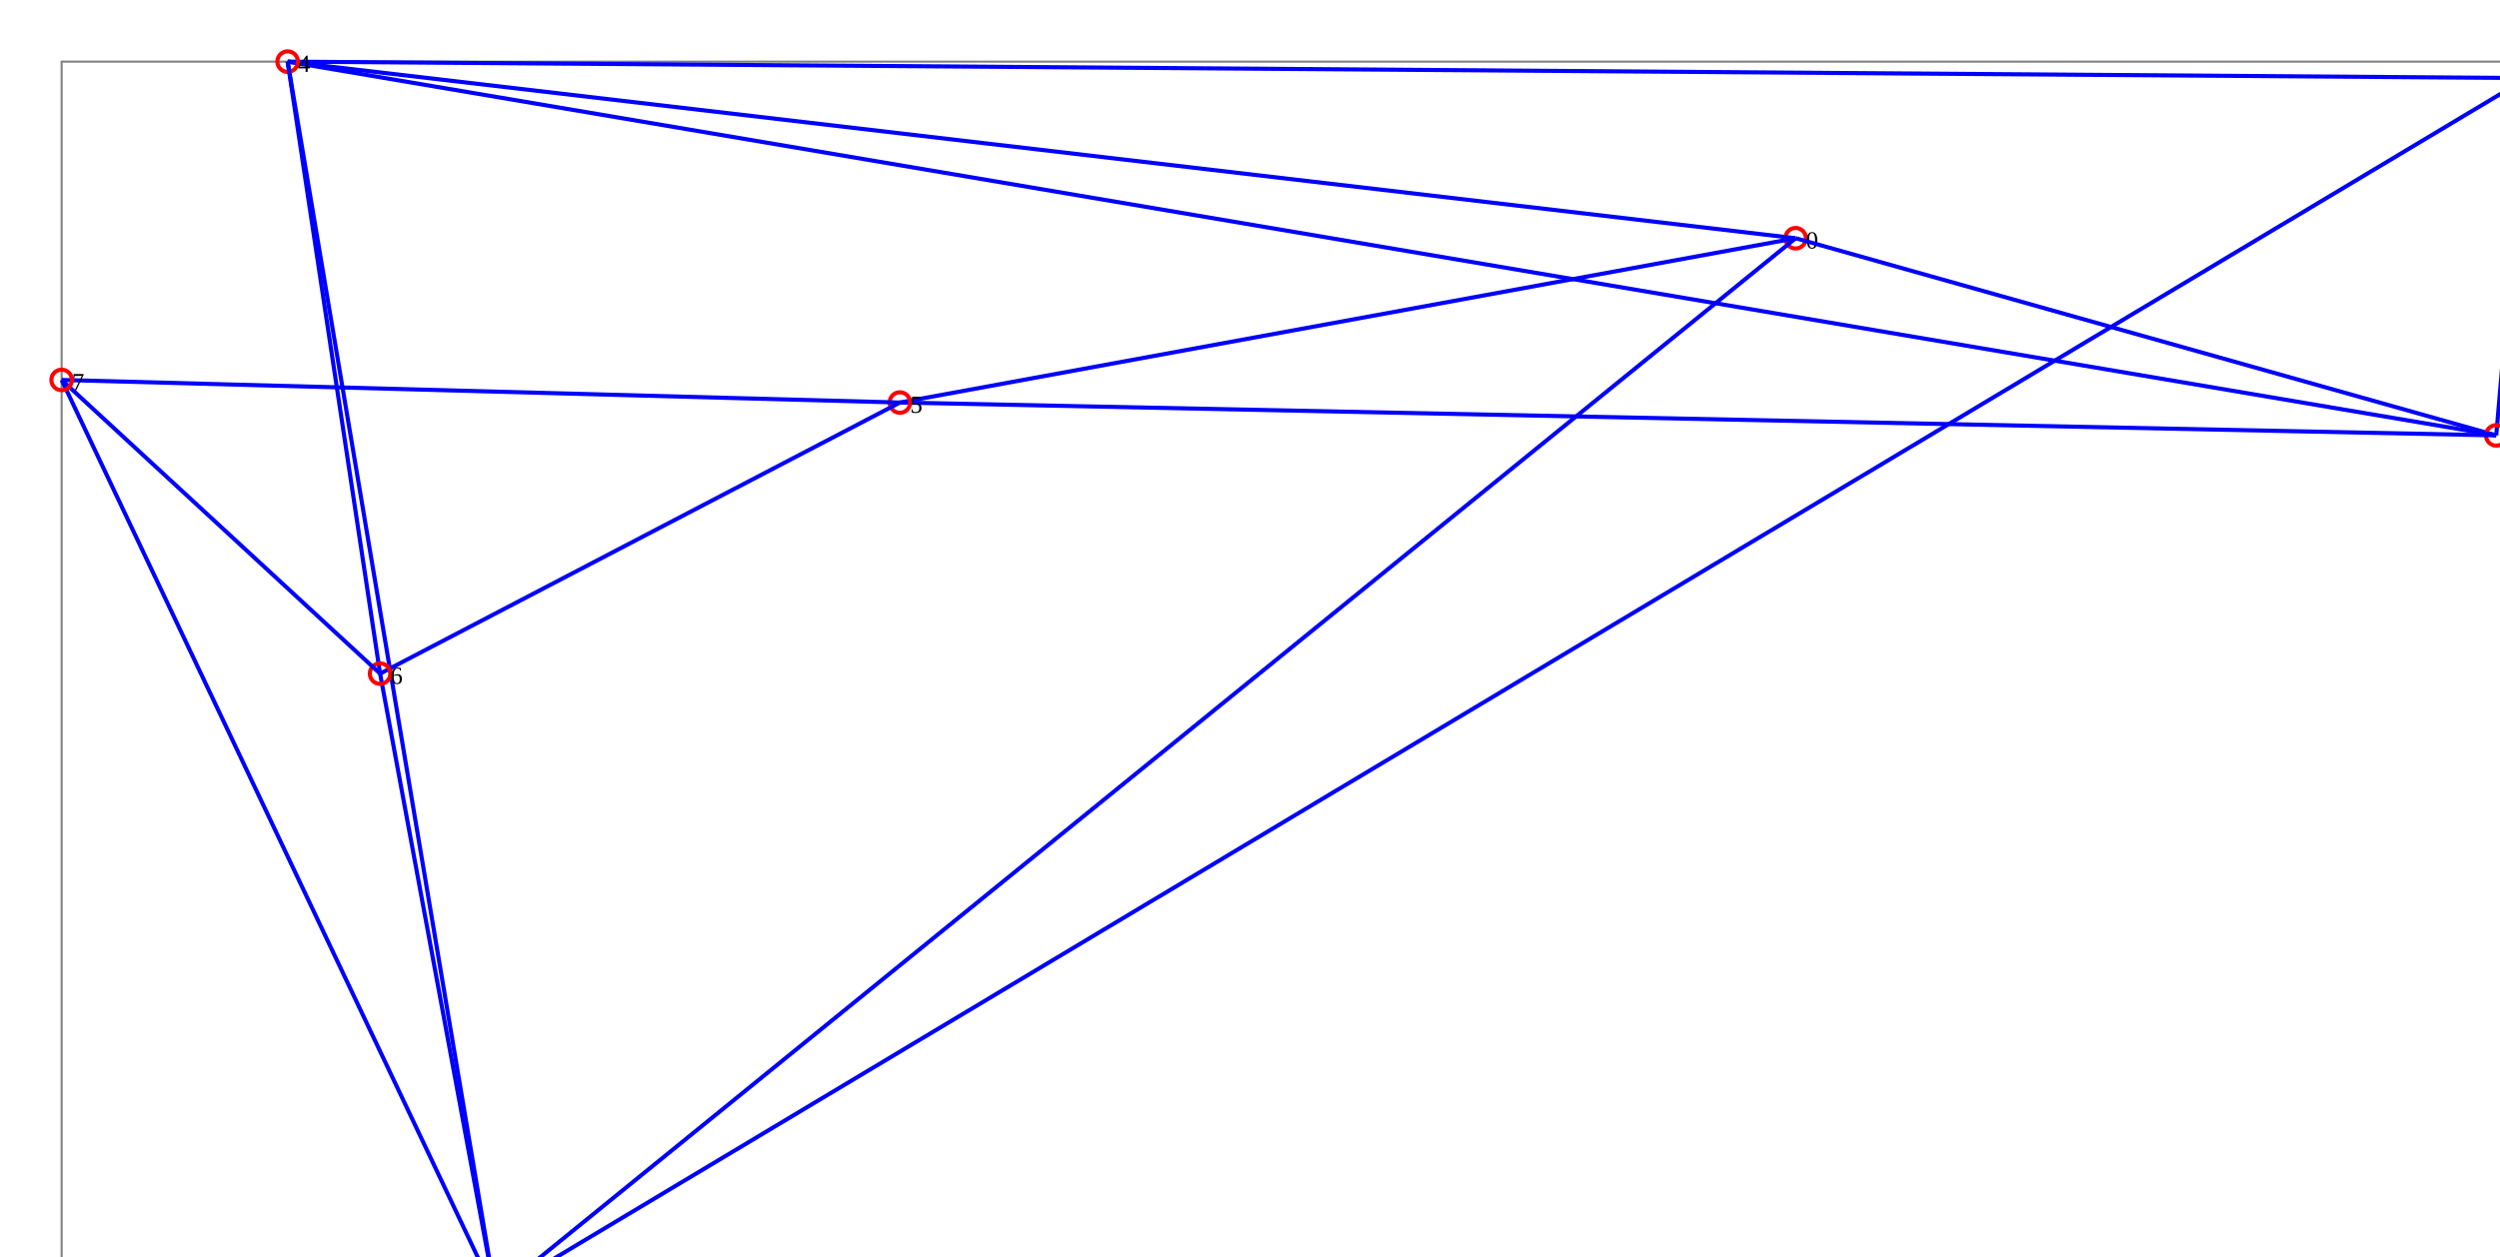
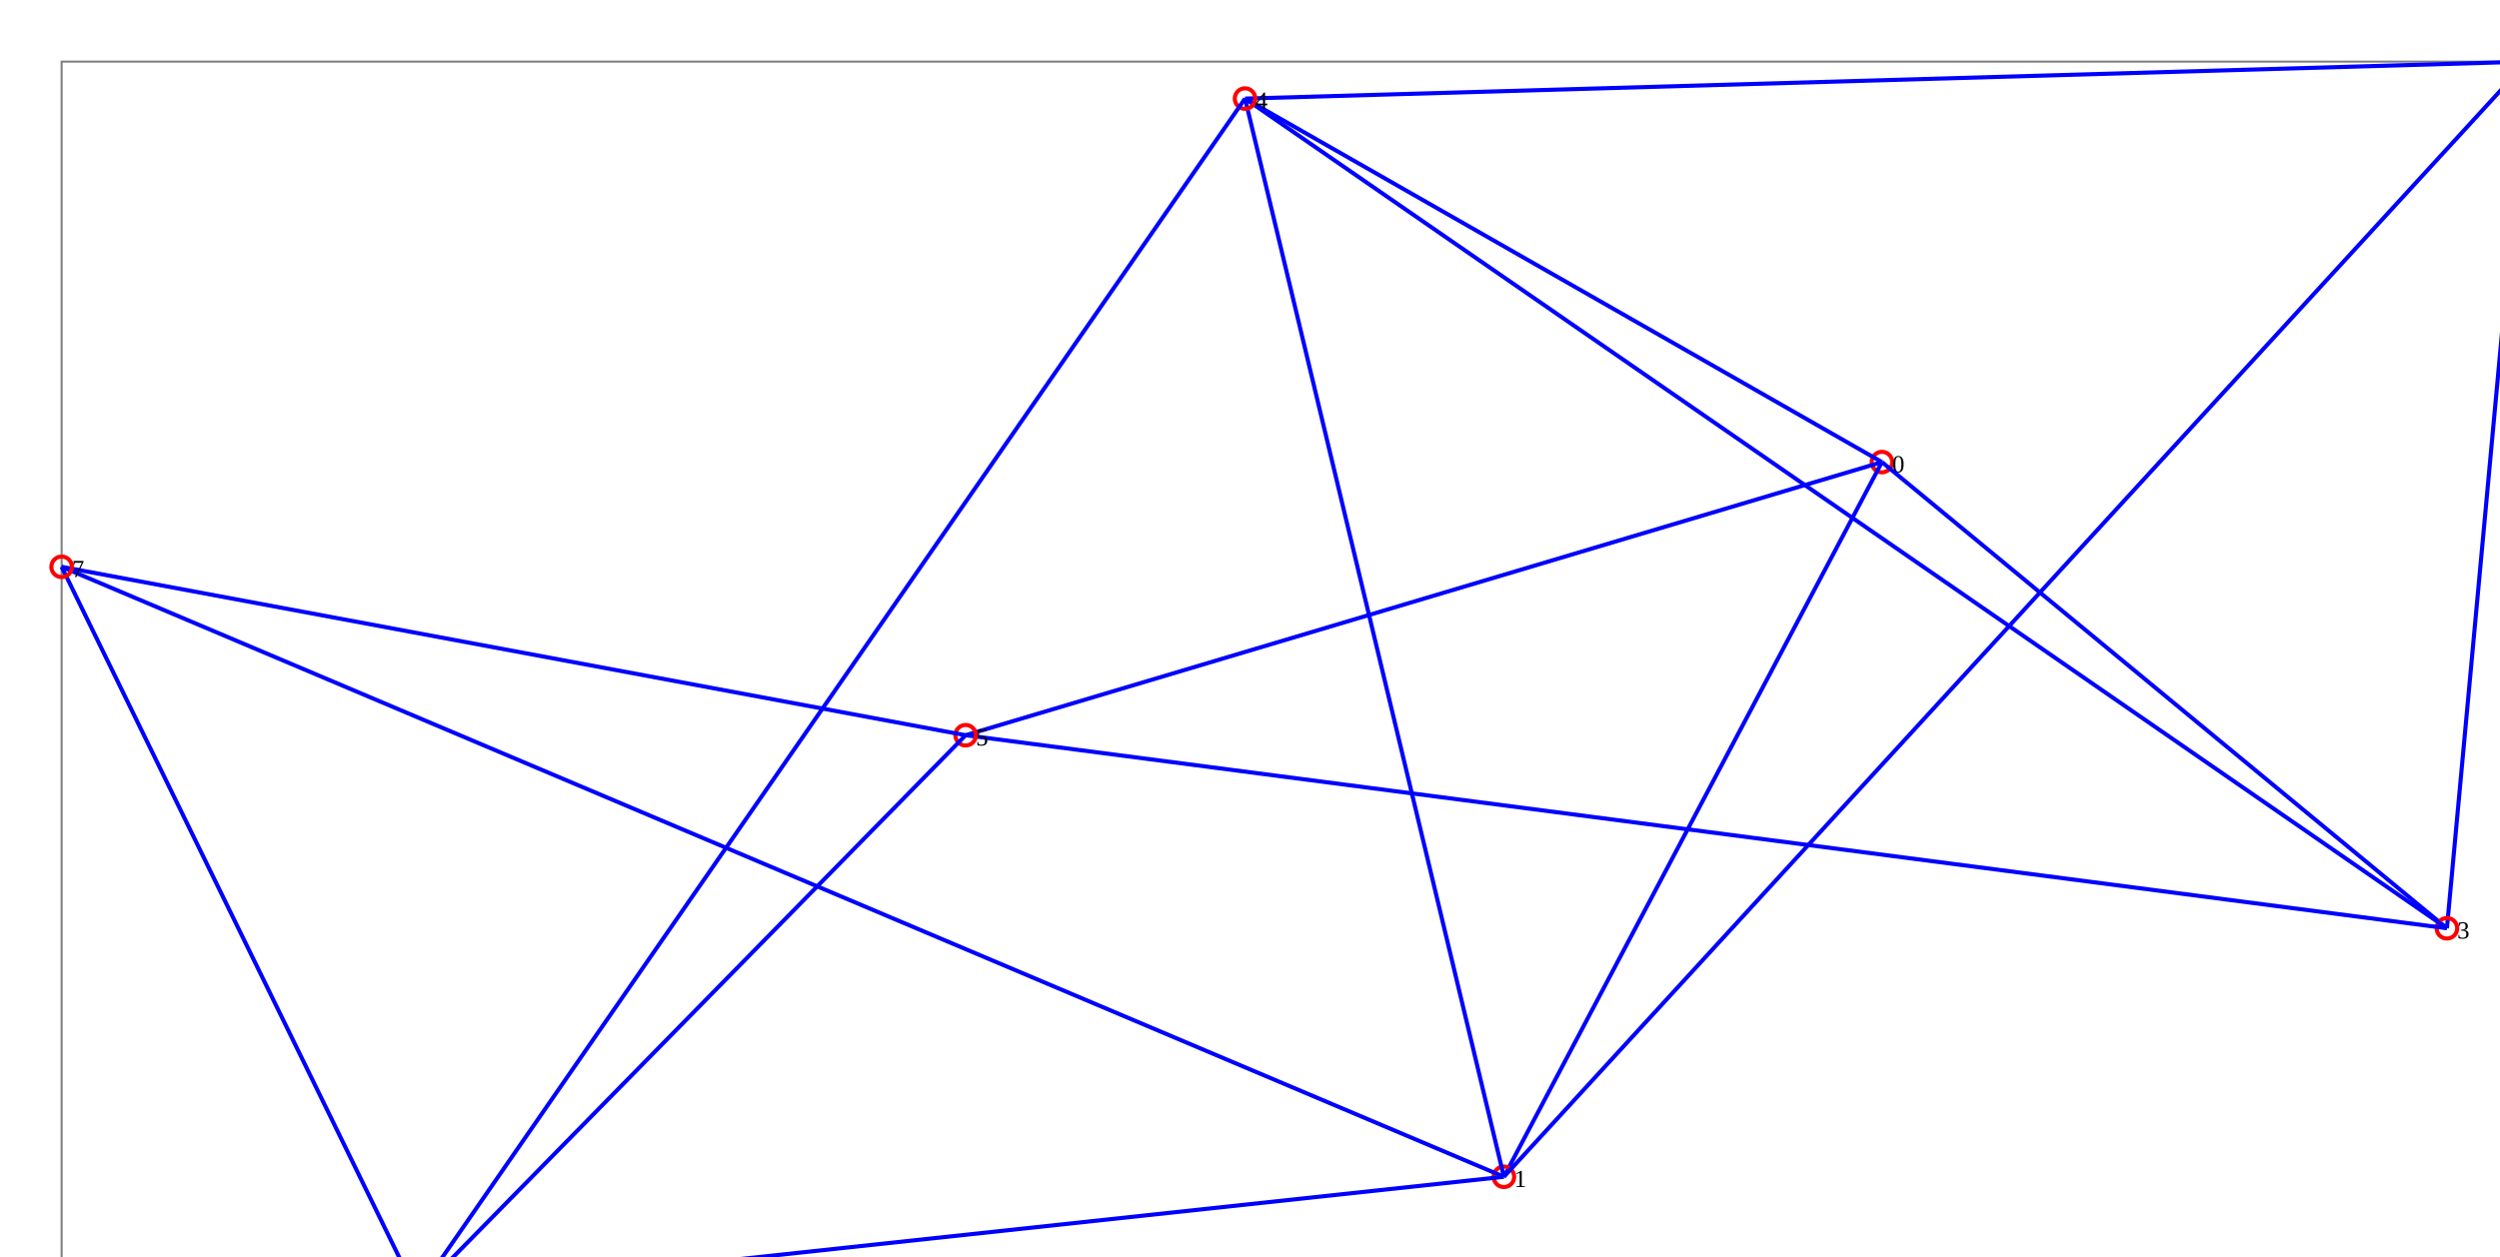
<svg xmlns="http://www.w3.org/2000/svg" version="1.1" baseProfile="full">
  <rect x="30" y="30" width="1200" height="600" stroke="grey" fill="transparent" />
-   <circle cx="874" cy="116" r="5" stroke="red" fill="transparent" stroke-width="2" />
-   <text x="879" y="121">0</text>
-   <line x1="874" y1="116" x2="241" y2="630" stroke="blue" stroke-width="2" />
-   <line x1="874" y1="116" x2="1215" y2="212" stroke="blue" stroke-width="2" />
-   <line x1="874" y1="116" x2="140" y2="30" stroke="blue" stroke-width="2" />
-   <line x1="874" y1="116" x2="438" y2="196" stroke="blue" stroke-width="2" />
-   <circle cx="241" cy="630" r="5" stroke="red" fill="transparent" stroke-width="2" />
-   <text x="246" y="635">1</text>
-   <line x1="241" y1="630" x2="1230" y2="38" stroke="blue" stroke-width="2" />
-   <line x1="241" y1="630" x2="140" y2="30" stroke="blue" stroke-width="2" />
-   <line x1="241" y1="630" x2="185" y2="328" stroke="blue" stroke-width="2" />
-   <line x1="241" y1="630" x2="30" y2="185" stroke="blue" stroke-width="2" />
-   <circle cx="1230" cy="38" r="5" stroke="red" fill="transparent" stroke-width="2" />
-   <text x="1235" y="43">2</text>
-   <line x1="1230" y1="38" x2="1215" y2="212" stroke="blue" stroke-width="2" />
-   <line x1="1230" y1="38" x2="140" y2="30" stroke="blue" stroke-width="2" />
-   <circle cx="1215" cy="212" r="5" stroke="red" fill="transparent" stroke-width="2" />
-   <text x="1220" y="217">3</text>
-   <line x1="1215" y1="212" x2="140" y2="30" stroke="blue" stroke-width="2" />
-   <line x1="1215" y1="212" x2="438" y2="196" stroke="blue" stroke-width="2" />
-   <circle cx="140" cy="30" r="5" stroke="red" fill="transparent" stroke-width="2" />
-   <text x="145" y="35">4</text>
-   <line x1="140" y1="30" x2="185" y2="328" stroke="blue" stroke-width="2" />
-   <circle cx="438" cy="196" r="5" stroke="red" fill="transparent" stroke-width="2" />
-   <text x="443" y="201">5</text>
-   <line x1="438" y1="196" x2="185" y2="328" stroke="blue" stroke-width="2" />
-   <line x1="438" y1="196" x2="30" y2="185" stroke="blue" stroke-width="2" />
-   <circle cx="185" cy="328" r="5" stroke="red" fill="transparent" stroke-width="2" />
-   <text x="190" y="333">6</text>
-   <line x1="185" y1="328" x2="30" y2="185" stroke="blue" stroke-width="2" />
-   <circle cx="30" cy="185" r="5" stroke="red" fill="transparent" stroke-width="2" />
-   <text x="35" y="190">7</text>
+   <circle cx="916" cy="225" r="5" stroke="red" fill="transparent" stroke-width="2" />
+   <text x="921" y="230">0</text>
+   <line x1="916" y1="225" x2="732" y2="573" stroke="blue" stroke-width="2" />
+   <line x1="916" y1="225" x2="1191" y2="452" stroke="blue" stroke-width="2" />
+   <line x1="916" y1="225" x2="606" y2="48" stroke="blue" stroke-width="2" />
+   <line x1="916" y1="225" x2="470" y2="358" stroke="blue" stroke-width="2" />
+   <circle cx="732" cy="573" r="5" stroke="red" fill="transparent" stroke-width="2" />
+   <text x="737" y="578">1</text>
+   <line x1="732" y1="573" x2="1230" y2="30" stroke="blue" stroke-width="2" />
+   <line x1="732" y1="573" x2="606" y2="48" stroke="blue" stroke-width="2" />
+   <line x1="732" y1="573" x2="203" y2="630" stroke="blue" stroke-width="2" />
+   <line x1="732" y1="573" x2="30" y2="276" stroke="blue" stroke-width="2" />
+   <circle cx="1230" cy="30" r="5" stroke="red" fill="transparent" stroke-width="2" />
+   <text x="1235" y="35">2</text>
+   <line x1="1230" y1="30" x2="1191" y2="452" stroke="blue" stroke-width="2" />
+   <line x1="1230" y1="30" x2="606" y2="48" stroke="blue" stroke-width="2" />
+   <circle cx="1191" cy="452" r="5" stroke="red" fill="transparent" stroke-width="2" />
+   <text x="1196" y="457">3</text>
+   <line x1="1191" y1="452" x2="606" y2="48" stroke="blue" stroke-width="2" />
+   <line x1="1191" y1="452" x2="470" y2="358" stroke="blue" stroke-width="2" />
+   <circle cx="606" cy="48" r="5" stroke="red" fill="transparent" stroke-width="2" />
+   <text x="611" y="53">4</text>
+   <line x1="606" y1="48" x2="203" y2="630" stroke="blue" stroke-width="2" />
+   <circle cx="470" cy="358" r="5" stroke="red" fill="transparent" stroke-width="2" />
+   <text x="475" y="363">5</text>
+   <line x1="470" y1="358" x2="203" y2="630" stroke="blue" stroke-width="2" />
+   <line x1="470" y1="358" x2="30" y2="276" stroke="blue" stroke-width="2" />
+   <circle cx="203" cy="630" r="5" stroke="red" fill="transparent" stroke-width="2" />
+   <text x="208" y="635">6</text>
+   <line x1="203" y1="630" x2="30" y2="276" stroke="blue" stroke-width="2" />
+   <circle cx="30" cy="276" r="5" stroke="red" fill="transparent" stroke-width="2" />
+   <text x="35" y="281">7</text>
</svg>
